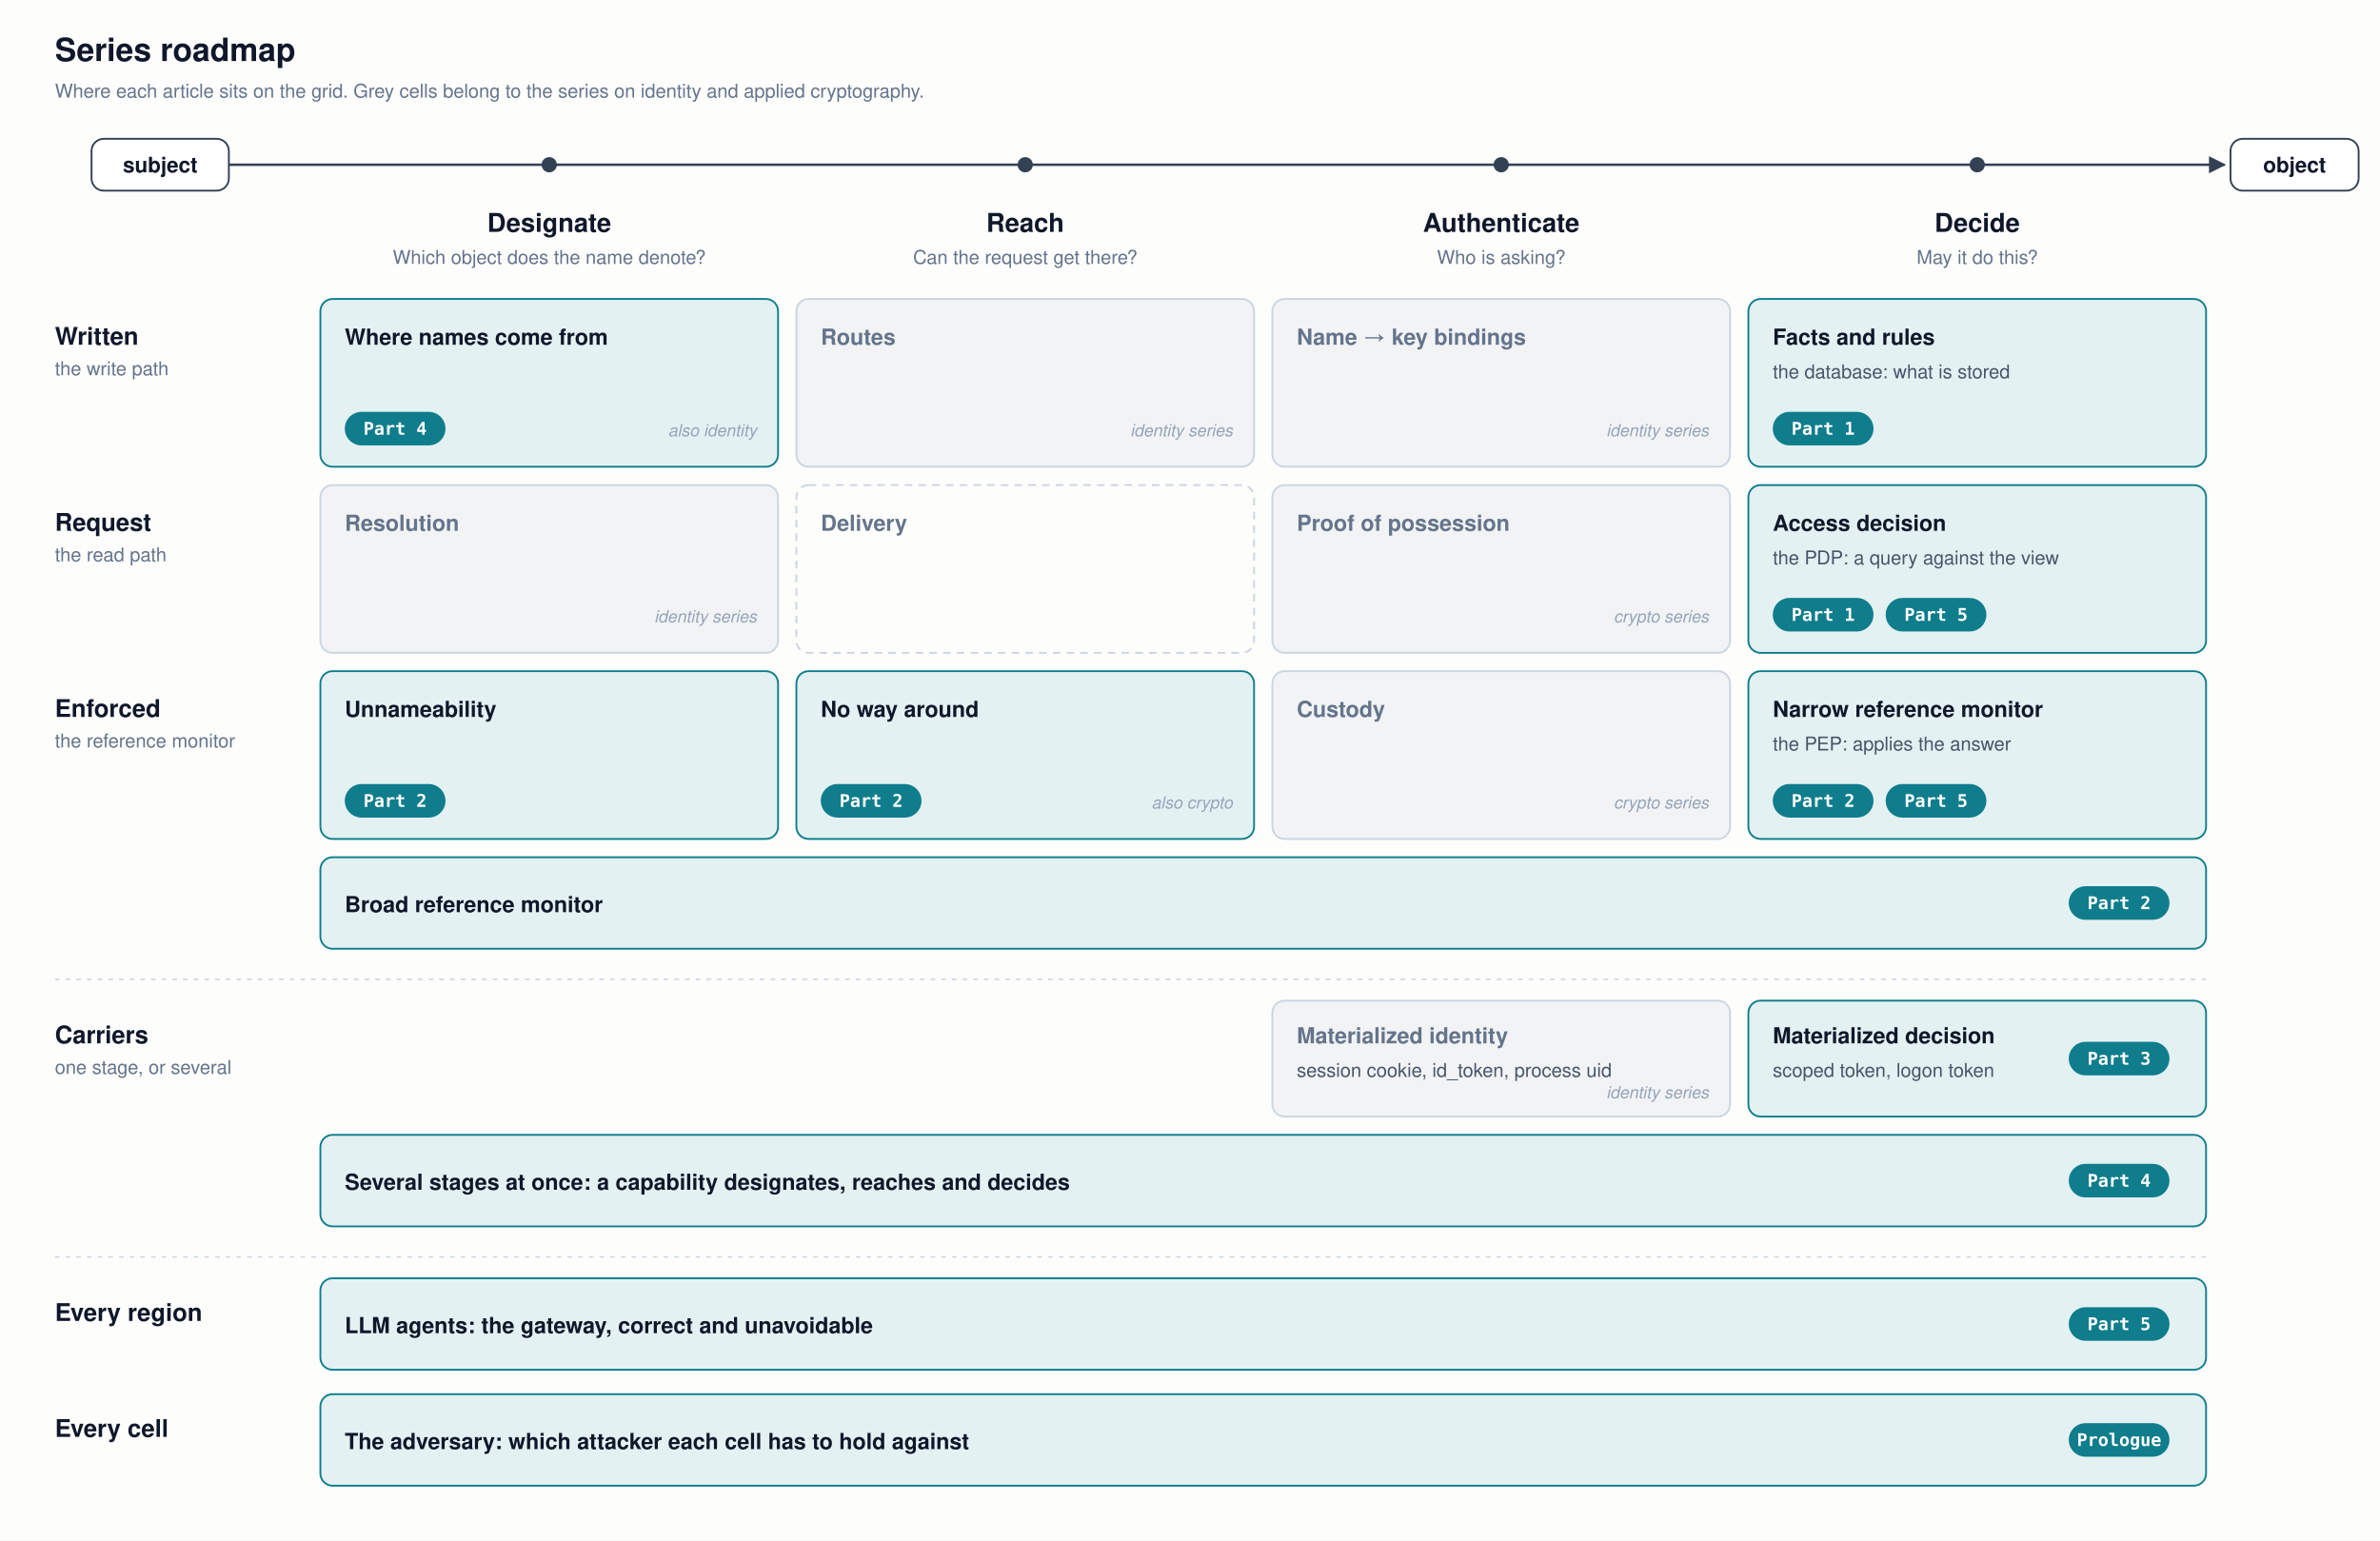
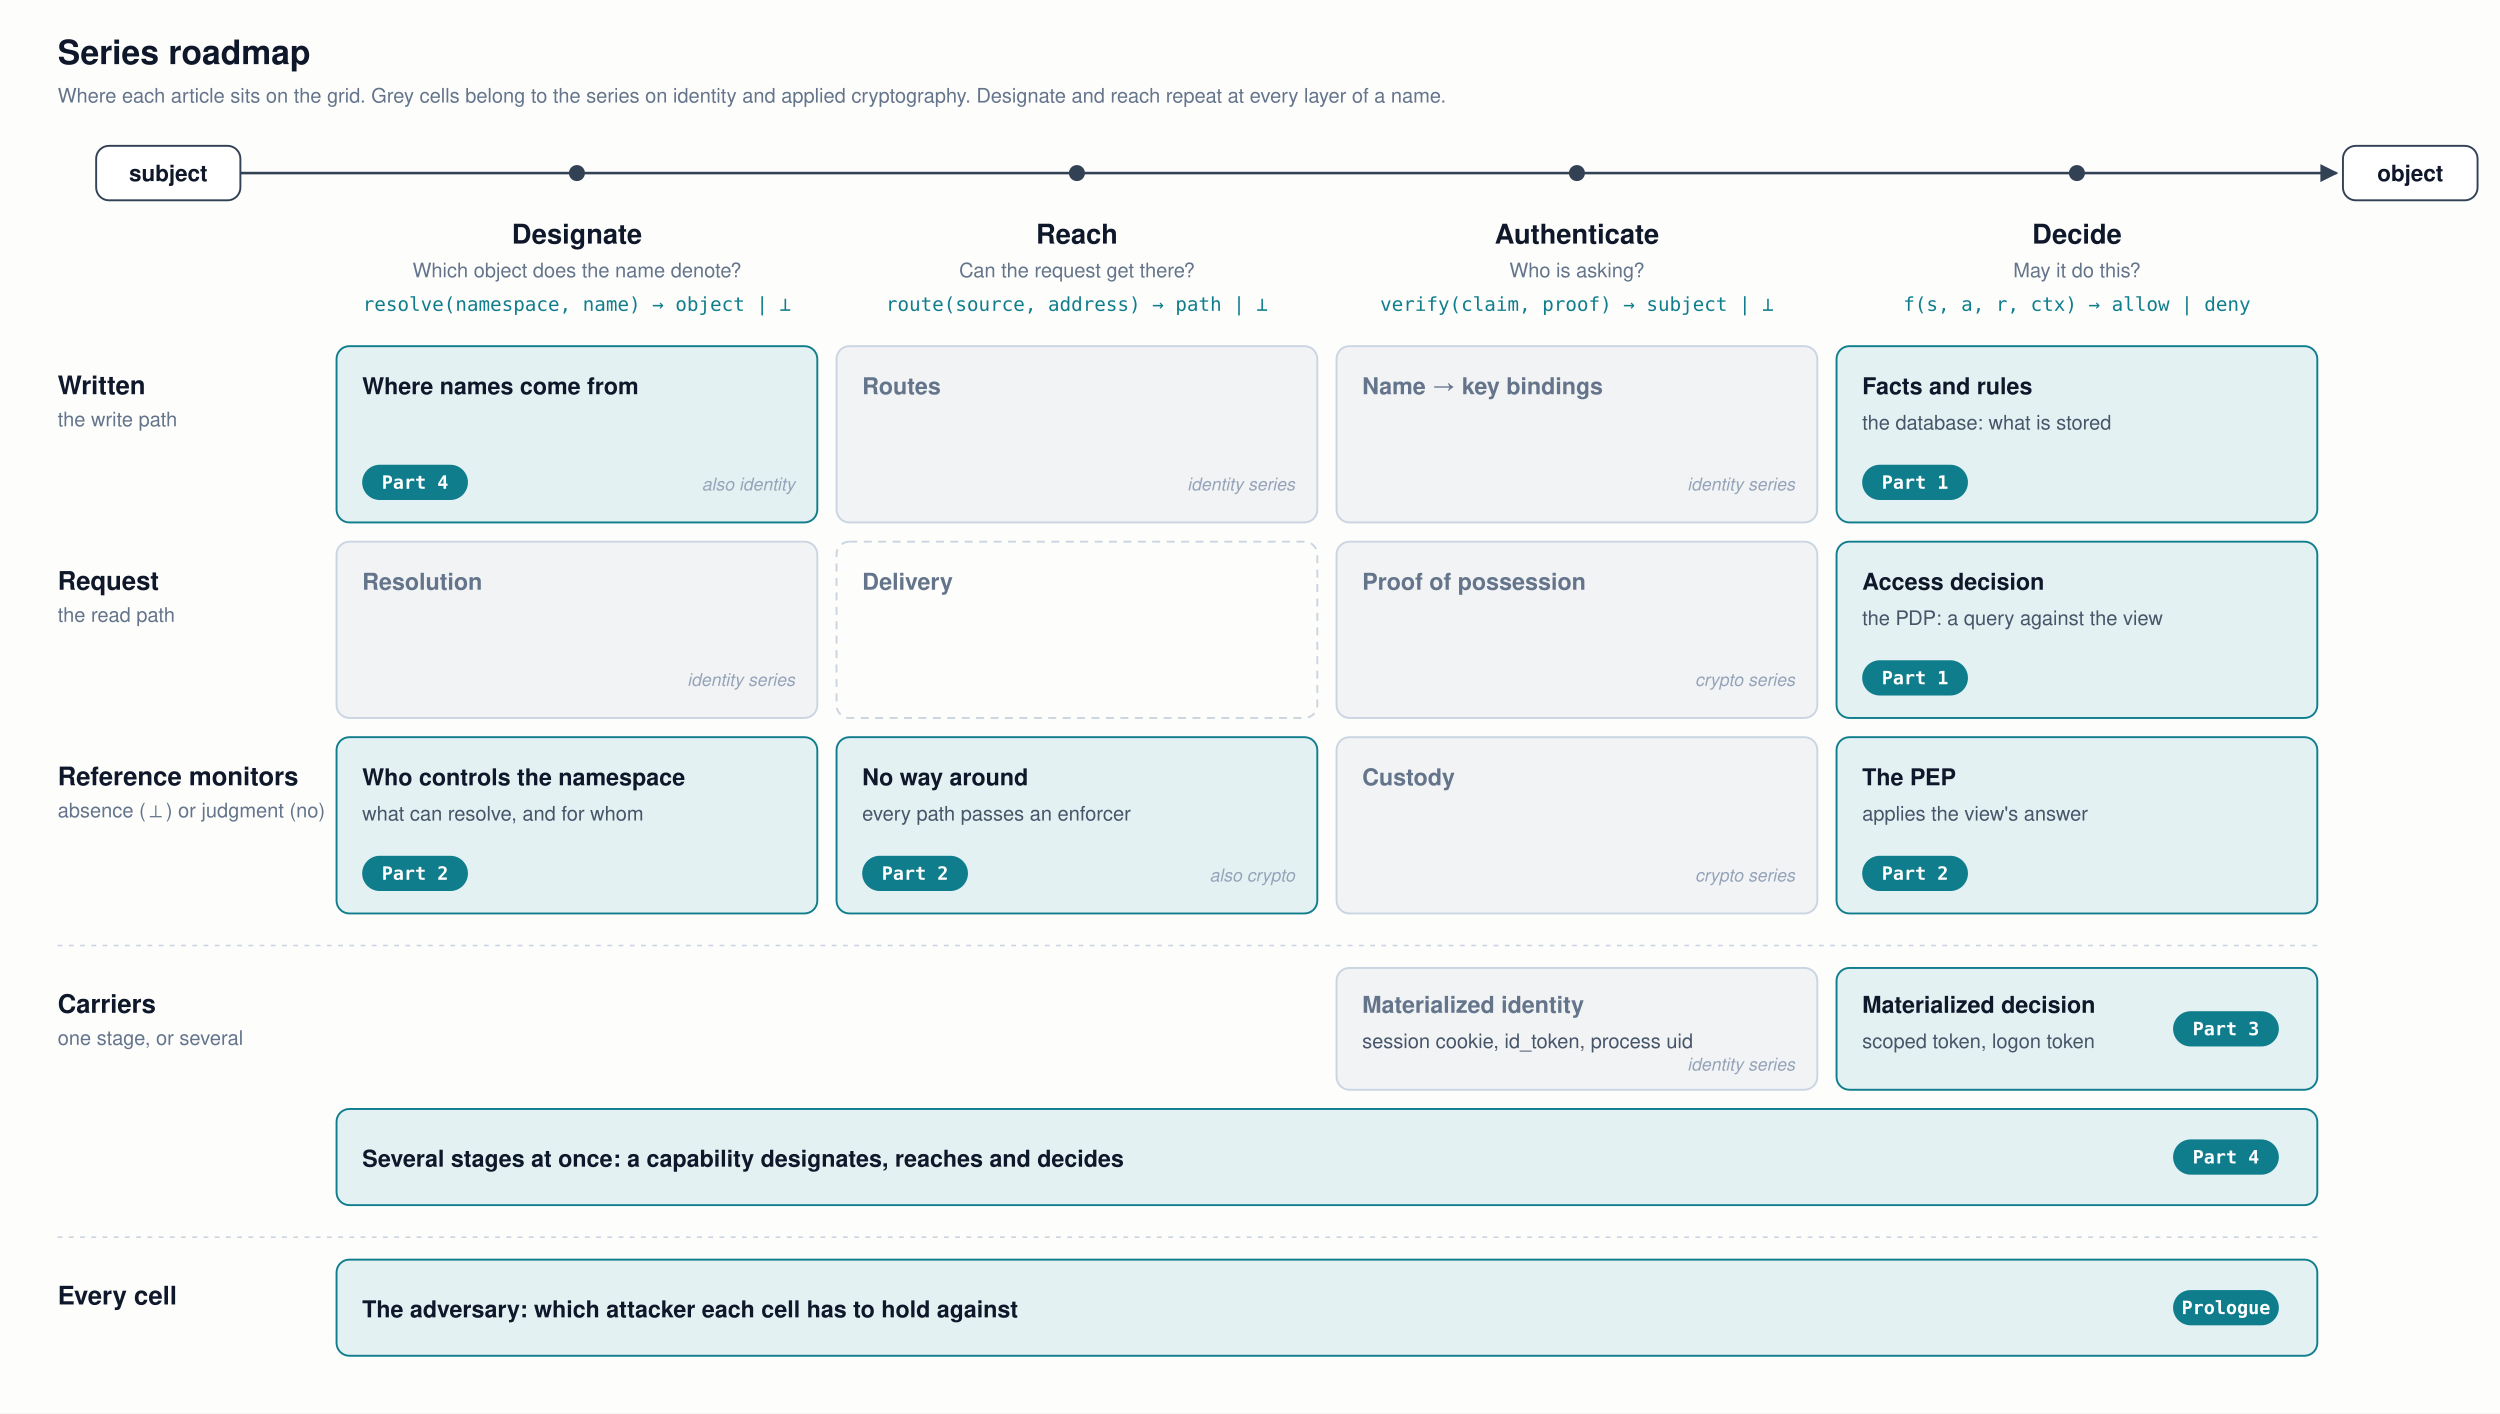
- <svg xmlns="http://www.w3.org/2000/svg" viewBox="0 0 1560 1010" width="1560" height="1010" font-family="-apple-system, BlinkMacSystemFont, 'Segoe UI', Helvetica, Arial, sans-serif">
+ <svg xmlns="http://www.w3.org/2000/svg" viewBox="0 0 1560 882" width="1560" height="882" font-family="-apple-system, BlinkMacSystemFont, 'Segoe UI', Helvetica, Arial, sans-serif">
  <defs>
    <marker id="aS" viewBox="0 0 10 10" refX="9" refY="5" markerWidth="7" markerHeight="7" orient="auto-start-reverse">
      <path d="M0,0 L10,5 L0,10 z" fill="#334155" />
    </marker>
  </defs>
-   <rect width="1560" height="1010" fill="#fdfdfc" />
+   <rect width="1560" height="882" fill="#fdfdfc" />
  <text x="36" y="40" font-size="21" font-weight="700" fill="#0f172a" text-anchor="start">Series roadmap</text>
-   <text x="36" y="64" font-size="12.5" font-weight="400" fill="#64748b" text-anchor="start">Where each article sits on the grid. Grey cells belong to the series on identity and applied cryptography.</text>
+   <text x="36" y="64" font-size="12.5" font-weight="400" fill="#64748b" text-anchor="start">Where each article sits on the grid. Grey cells belong to the series on identity and applied cryptography. Designate and reach repeat at every layer of a name.</text>
  <rect x="60" y="91" width="90" height="34" rx="8" fill="#fff" stroke="#334155" stroke-width="1.2" />
  <text x="105" y="113" font-size="14" font-weight="600" fill="#0f172a" text-anchor="middle">subject</text>
  <line x1="150" y1="108" x2="1458" y2="108" stroke="#334155" stroke-width="1.6" marker-end="url(#aS)" />
  <rect x="1462" y="91" width="84" height="34" rx="8" fill="#fff" stroke="#334155" stroke-width="1.2" />
  <text x="1504" y="113" font-size="14" font-weight="600" fill="#0f172a" text-anchor="middle">object</text>
  <circle cx="360" cy="108" r="5" fill="#334155" />
  <text x="360" y="152" font-size="17" font-weight="700" fill="#0f172a" text-anchor="middle">Designate</text>
  <text x="360" y="173" font-size="12.5" font-weight="400" fill="#64748b" text-anchor="middle">Which object does the name denote?</text>
+   <text x="360" y="194" font-size="12" font-weight="500" fill="#0f7d8c" text-anchor="middle" font-family="ui-monospace, SFMono-Regular, Menlo, monospace">resolve(namespace, name) → object | ⊥</text>
  <circle cx="672" cy="108" r="5" fill="#334155" />
  <text x="672" y="152" font-size="17" font-weight="700" fill="#0f172a" text-anchor="middle">Reach</text>
  <text x="672" y="173" font-size="12.5" font-weight="400" fill="#64748b" text-anchor="middle">Can the request get there?</text>
+   <text x="672" y="194" font-size="12" font-weight="500" fill="#0f7d8c" text-anchor="middle" font-family="ui-monospace, SFMono-Regular, Menlo, monospace">route(source, address) → path | ⊥</text>
  <circle cx="984" cy="108" r="5" fill="#334155" />
  <text x="984" y="152" font-size="17" font-weight="700" fill="#0f172a" text-anchor="middle">Authenticate</text>
  <text x="984" y="173" font-size="12.5" font-weight="400" fill="#64748b" text-anchor="middle">Who is asking?</text>
+   <text x="984" y="194" font-size="12" font-weight="500" fill="#0f7d8c" text-anchor="middle" font-family="ui-monospace, SFMono-Regular, Menlo, monospace">verify(claim, proof) → subject | ⊥</text>
  <circle cx="1296" cy="108" r="5" fill="#334155" />
  <text x="1296" y="152" font-size="17" font-weight="700" fill="#0f172a" text-anchor="middle">Decide</text>
  <text x="1296" y="173" font-size="12.5" font-weight="400" fill="#64748b" text-anchor="middle">May it do this?</text>
-   <text x="36" y="226" font-size="16" font-weight="700" fill="#0f172a" text-anchor="start">Written</text>
-   <text x="36" y="246" font-size="12.5" font-weight="400" fill="#64748b" text-anchor="start">the write path</text>
-   <text x="36" y="348" font-size="16" font-weight="700" fill="#0f172a" text-anchor="start">Request</text>
-   <text x="36" y="368" font-size="12.5" font-weight="400" fill="#64748b" text-anchor="start">the read path</text>
-   <text x="36" y="470" font-size="16" font-weight="700" fill="#0f172a" text-anchor="start">Enforced</text>
-   <text x="36" y="490" font-size="12.5" font-weight="400" fill="#64748b" text-anchor="start">the reference monitor</text>
-   <rect x="210" y="196" width="300" height="110" rx="8" fill="#e3f1f3" stroke="#0f7d8c" stroke-width="1.2" />
-   <text x="226" y="226" font-size="14.5" font-weight="700" fill="#0f172a" text-anchor="start">Where names come from</text>
-   <rect x="226" y="270" width="66" height="22" rx="11" fill="#0f7d8c" />
-   <text x="259" y="285" font-size="11.5" font-weight="700" fill="#fff" text-anchor="middle" font-family="ui-monospace, SFMono-Regular, Menlo, monospace">Part 4</text>
-   <text x="496" y="286" font-size="11" font-weight="500" fill="#94a3b8" text-anchor="end" font-style="italic">also identity</text>
-   <rect x="522" y="196" width="300" height="110" rx="8" fill="#f1f3f5" stroke="#cbd5e1" stroke-width="1.2" />
-   <text x="538" y="226" font-size="14.5" font-weight="700" fill="#64748b" text-anchor="start">Routes</text>
-   <text x="808" y="286" font-size="11" font-weight="500" fill="#94a3b8" text-anchor="end" font-style="italic">identity series</text>
-   <rect x="834" y="196" width="300" height="110" rx="8" fill="#f1f3f5" stroke="#cbd5e1" stroke-width="1.2" />
-   <text x="850" y="226" font-size="14.5" font-weight="700" fill="#64748b" text-anchor="start">Name → key bindings</text>
-   <text x="1120" y="286" font-size="11" font-weight="500" fill="#94a3b8" text-anchor="end" font-style="italic">identity series</text>
-   <rect x="1146" y="196" width="300" height="110" rx="8" fill="#e3f1f3" stroke="#0f7d8c" stroke-width="1.2" />
-   <text x="1162" y="226" font-size="14.5" font-weight="700" fill="#0f172a" text-anchor="start">Facts and rules</text>
-   <text x="1162" y="248" font-size="12.5" font-weight="400" fill="#475569" text-anchor="start">the database: what is stored</text>
-   <rect x="1162" y="270" width="66" height="22" rx="11" fill="#0f7d8c" />
-   <text x="1195" y="285" font-size="11.5" font-weight="700" fill="#fff" text-anchor="middle" font-family="ui-monospace, SFMono-Regular, Menlo, monospace">Part 1</text>
-   <rect x="210" y="318" width="300" height="110" rx="8" fill="#f1f3f5" stroke="#cbd5e1" stroke-width="1.2" />
-   <text x="226" y="348" font-size="14.5" font-weight="700" fill="#64748b" text-anchor="start">Resolution</text>
-   <text x="496" y="408" font-size="11" font-weight="500" fill="#94a3b8" text-anchor="end" font-style="italic">identity series</text>
-   <rect x="522" y="318" width="300" height="110" rx="8" fill="#fdfdfc" stroke="#cbd5e1" stroke-width="1.2" stroke-dasharray="5 4" />
-   <text x="538" y="348" font-size="14.5" font-weight="700" fill="#64748b" text-anchor="start">Delivery</text>
-   <rect x="834" y="318" width="300" height="110" rx="8" fill="#f1f3f5" stroke="#cbd5e1" stroke-width="1.2" />
-   <text x="850" y="348" font-size="14.5" font-weight="700" fill="#64748b" text-anchor="start">Proof of possession</text>
-   <text x="1120" y="408" font-size="11" font-weight="500" fill="#94a3b8" text-anchor="end" font-style="italic">crypto series</text>
-   <rect x="1146" y="318" width="300" height="110" rx="8" fill="#e3f1f3" stroke="#0f7d8c" stroke-width="1.2" />
-   <text x="1162" y="348" font-size="14.5" font-weight="700" fill="#0f172a" text-anchor="start">Access decision</text>
-   <text x="1162" y="370" font-size="12.5" font-weight="400" fill="#475569" text-anchor="start">the PDP: a query against the view</text>
-   <rect x="1162" y="392" width="66" height="22" rx="11" fill="#0f7d8c" />
-   <text x="1195" y="407" font-size="11.5" font-weight="700" fill="#fff" text-anchor="middle" font-family="ui-monospace, SFMono-Regular, Menlo, monospace">Part 1</text>
-   <rect x="1236" y="392" width="66" height="22" rx="11" fill="#0f7d8c" />
-   <text x="1269" y="407" font-size="11.5" font-weight="700" fill="#fff" text-anchor="middle" font-family="ui-monospace, SFMono-Regular, Menlo, monospace">Part 5</text>
-   <rect x="210" y="440" width="300" height="110" rx="8" fill="#e3f1f3" stroke="#0f7d8c" stroke-width="1.2" />
-   <text x="226" y="470" font-size="14.5" font-weight="700" fill="#0f172a" text-anchor="start">Unnameability</text>
-   <rect x="226" y="514" width="66" height="22" rx="11" fill="#0f7d8c" />
-   <text x="259" y="529" font-size="11.5" font-weight="700" fill="#fff" text-anchor="middle" font-family="ui-monospace, SFMono-Regular, Menlo, monospace">Part 2</text>
-   <rect x="522" y="440" width="300" height="110" rx="8" fill="#e3f1f3" stroke="#0f7d8c" stroke-width="1.2" />
-   <text x="538" y="470" font-size="14.5" font-weight="700" fill="#0f172a" text-anchor="start">No way around</text>
-   <rect x="538" y="514" width="66" height="22" rx="11" fill="#0f7d8c" />
-   <text x="571" y="529" font-size="11.5" font-weight="700" fill="#fff" text-anchor="middle" font-family="ui-monospace, SFMono-Regular, Menlo, monospace">Part 2</text>
-   <text x="808" y="530" font-size="11" font-weight="500" fill="#94a3b8" text-anchor="end" font-style="italic">also crypto</text>
-   <rect x="834" y="440" width="300" height="110" rx="8" fill="#f1f3f5" stroke="#cbd5e1" stroke-width="1.2" />
-   <text x="850" y="470" font-size="14.5" font-weight="700" fill="#64748b" text-anchor="start">Custody</text>
-   <text x="1120" y="530" font-size="11" font-weight="500" fill="#94a3b8" text-anchor="end" font-style="italic">crypto series</text>
-   <rect x="1146" y="440" width="300" height="110" rx="8" fill="#e3f1f3" stroke="#0f7d8c" stroke-width="1.2" />
-   <text x="1162" y="470" font-size="14.5" font-weight="700" fill="#0f172a" text-anchor="start">Narrow reference monitor</text>
-   <text x="1162" y="492" font-size="12.5" font-weight="400" fill="#475569" text-anchor="start">the PEP: applies the answer</text>
-   <rect x="1162" y="514" width="66" height="22" rx="11" fill="#0f7d8c" />
-   <text x="1195" y="529" font-size="11.5" font-weight="700" fill="#fff" text-anchor="middle" font-family="ui-monospace, SFMono-Regular, Menlo, monospace">Part 2</text>
-   <rect x="1236" y="514" width="66" height="22" rx="11" fill="#0f7d8c" />
-   <text x="1269" y="529" font-size="11.5" font-weight="700" fill="#fff" text-anchor="middle" font-family="ui-monospace, SFMono-Regular, Menlo, monospace">Part 5</text>
-   <rect x="210" y="562" width="1236" height="60" rx="8" fill="#e3f1f3" stroke="#0f7d8c" stroke-width="1.2" />
-   <text x="226" y="598" font-size="14.5" font-weight="700" fill="#0f172a" text-anchor="start">Broad reference monitor</text>
-   <rect x="1356" y="581" width="66" height="22" rx="11" fill="#0f7d8c" />
-   <text x="1389" y="596" font-size="11.5" font-weight="700" fill="#fff" text-anchor="middle" font-family="ui-monospace, SFMono-Regular, Menlo, monospace">Part 2</text>
-   <line x1="36" y1="642" x2="1446" y2="642" stroke="#cbd5e1" stroke-dasharray="3 4" />
-   <text x="36" y="684" font-size="16" font-weight="700" fill="#0f172a" text-anchor="start">Carriers</text>
-   <text x="36" y="704" font-size="12.5" font-weight="400" fill="#64748b" text-anchor="start">one stage, or several</text>
-   <rect x="834" y="656" width="300" height="76" rx="8" fill="#f1f3f5" stroke="#cbd5e1" stroke-width="1.2" />
-   <text x="850" y="684" font-size="14.5" font-weight="700" fill="#64748b" text-anchor="start">Materialized identity</text>
-   <text x="850" y="706" font-size="12.5" font-weight="400" fill="#475569" text-anchor="start">session cookie, id_token, process uid</text>
-   <text x="1120" y="720" font-size="11" font-weight="500" fill="#94a3b8" text-anchor="end" font-style="italic">identity series</text>
-   <rect x="1146" y="656" width="300" height="76" rx="8" fill="#e3f1f3" stroke="#0f7d8c" stroke-width="1.2" />
-   <text x="1162" y="684" font-size="14.5" font-weight="700" fill="#0f172a" text-anchor="start">Materialized decision</text>
-   <text x="1162" y="706" font-size="12.5" font-weight="400" fill="#475569" text-anchor="start">scoped token, logon token</text>
-   <rect x="1356" y="683" width="66" height="22" rx="11" fill="#0f7d8c" />
-   <text x="1389" y="698" font-size="11.5" font-weight="700" fill="#fff" text-anchor="middle" font-family="ui-monospace, SFMono-Regular, Menlo, monospace">Part 3</text>
-   <rect x="210" y="744" width="1236" height="60" rx="8" fill="#e3f1f3" stroke="#0f7d8c" stroke-width="1.2" />
-   <text x="226" y="780" font-size="14.5" font-weight="700" fill="#0f172a" text-anchor="start">Several stages at once: a capability designates, reaches and decides</text>
-   <rect x="1356" y="763" width="66" height="22" rx="11" fill="#0f7d8c" />
-   <text x="1389" y="778" font-size="11.5" font-weight="700" fill="#fff" text-anchor="middle" font-family="ui-monospace, SFMono-Regular, Menlo, monospace">Part 4</text>
-   <line x1="36" y1="824" x2="1446" y2="824" stroke="#cbd5e1" stroke-dasharray="3 4" />
-   <text x="36" y="866" font-size="16" font-weight="700" fill="#0f172a" text-anchor="start">Every region</text>
-   <rect x="210" y="838" width="1236" height="60" rx="8" fill="#e3f1f3" stroke="#0f7d8c" stroke-width="1.2" />
-   <text x="226" y="874" font-size="14.5" font-weight="700" fill="#0f172a" text-anchor="start">LLM agents: the gateway, correct and unavoidable</text>
-   <rect x="1356" y="857" width="66" height="22" rx="11" fill="#0f7d8c" />
-   <text x="1389" y="872" font-size="11.5" font-weight="700" fill="#fff" text-anchor="middle" font-family="ui-monospace, SFMono-Regular, Menlo, monospace">Part 5</text>
-   <text x="36" y="942" font-size="16" font-weight="700" fill="#0f172a" text-anchor="start">Every cell</text>
-   <rect x="210" y="914" width="1236" height="60" rx="8" fill="#e3f1f3" stroke="#0f7d8c" stroke-width="1.2" />
-   <text x="226" y="950" font-size="14.5" font-weight="700" fill="#0f172a" text-anchor="start">The adversary: which attacker each cell has to hold against</text>
-   <rect x="1356" y="933" width="66" height="22" rx="11" fill="#0f7d8c" />
-   <text x="1389" y="948" font-size="11.5" font-weight="700" fill="#fff" text-anchor="middle" font-family="ui-monospace, SFMono-Regular, Menlo, monospace">Prologue</text>
+   <text x="1296" y="194" font-size="12" font-weight="500" fill="#0f7d8c" text-anchor="middle" font-family="ui-monospace, SFMono-Regular, Menlo, monospace">f(s, a, r, ctx) → allow | deny</text>
+   <text x="36" y="246" font-size="16" font-weight="700" fill="#0f172a" text-anchor="start">Written</text>
+   <text x="36" y="266" font-size="12.5" font-weight="400" fill="#64748b" text-anchor="start">the write path</text>
+   <text x="36" y="368" font-size="16" font-weight="700" fill="#0f172a" text-anchor="start">Request</text>
+   <text x="36" y="388" font-size="12.5" font-weight="400" fill="#64748b" text-anchor="start">the read path</text>
+   <text x="36" y="490" font-size="16" font-weight="700" fill="#0f172a" text-anchor="start">Reference monitors</text>
+   <text x="36" y="510" font-size="12.5" font-weight="400" fill="#64748b" text-anchor="start">absence (⊥) or judgment (no)</text>
+   <rect x="210" y="216" width="300" height="110" rx="8" fill="#e3f1f3" stroke="#0f7d8c" stroke-width="1.2" />
+   <text x="226" y="246" font-size="14.5" font-weight="700" fill="#0f172a" text-anchor="start">Where names come from</text>
+   <rect x="226" y="290" width="66" height="22" rx="11" fill="#0f7d8c" />
+   <text x="259" y="305" font-size="11.5" font-weight="700" fill="#fff" text-anchor="middle" font-family="ui-monospace, SFMono-Regular, Menlo, monospace">Part 4</text>
+   <text x="496" y="306" font-size="11" font-weight="500" fill="#94a3b8" text-anchor="end" font-style="italic">also identity</text>
+   <rect x="522" y="216" width="300" height="110" rx="8" fill="#f1f3f5" stroke="#cbd5e1" stroke-width="1.2" />
+   <text x="538" y="246" font-size="14.5" font-weight="700" fill="#64748b" text-anchor="start">Routes</text>
+   <text x="808" y="306" font-size="11" font-weight="500" fill="#94a3b8" text-anchor="end" font-style="italic">identity series</text>
+   <rect x="834" y="216" width="300" height="110" rx="8" fill="#f1f3f5" stroke="#cbd5e1" stroke-width="1.2" />
+   <text x="850" y="246" font-size="14.5" font-weight="700" fill="#64748b" text-anchor="start">Name → key bindings</text>
+   <text x="1120" y="306" font-size="11" font-weight="500" fill="#94a3b8" text-anchor="end" font-style="italic">identity series</text>
+   <rect x="1146" y="216" width="300" height="110" rx="8" fill="#e3f1f3" stroke="#0f7d8c" stroke-width="1.2" />
+   <text x="1162" y="246" font-size="14.5" font-weight="700" fill="#0f172a" text-anchor="start">Facts and rules</text>
+   <text x="1162" y="268" font-size="12.5" font-weight="400" fill="#475569" text-anchor="start">the database: what is stored</text>
+   <rect x="1162" y="290" width="66" height="22" rx="11" fill="#0f7d8c" />
+   <text x="1195" y="305" font-size="11.5" font-weight="700" fill="#fff" text-anchor="middle" font-family="ui-monospace, SFMono-Regular, Menlo, monospace">Part 1</text>
+   <rect x="210" y="338" width="300" height="110" rx="8" fill="#f1f3f5" stroke="#cbd5e1" stroke-width="1.2" />
+   <text x="226" y="368" font-size="14.5" font-weight="700" fill="#64748b" text-anchor="start">Resolution</text>
+   <text x="496" y="428" font-size="11" font-weight="500" fill="#94a3b8" text-anchor="end" font-style="italic">identity series</text>
+   <rect x="522" y="338" width="300" height="110" rx="8" fill="#fdfdfc" stroke="#cbd5e1" stroke-width="1.2" stroke-dasharray="5 4" />
+   <text x="538" y="368" font-size="14.5" font-weight="700" fill="#64748b" text-anchor="start">Delivery</text>
+   <rect x="834" y="338" width="300" height="110" rx="8" fill="#f1f3f5" stroke="#cbd5e1" stroke-width="1.2" />
+   <text x="850" y="368" font-size="14.5" font-weight="700" fill="#64748b" text-anchor="start">Proof of possession</text>
+   <text x="1120" y="428" font-size="11" font-weight="500" fill="#94a3b8" text-anchor="end" font-style="italic">crypto series</text>
+   <rect x="1146" y="338" width="300" height="110" rx="8" fill="#e3f1f3" stroke="#0f7d8c" stroke-width="1.2" />
+   <text x="1162" y="368" font-size="14.5" font-weight="700" fill="#0f172a" text-anchor="start">Access decision</text>
+   <text x="1162" y="390" font-size="12.5" font-weight="400" fill="#475569" text-anchor="start">the PDP: a query against the view</text>
+   <rect x="1162" y="412" width="66" height="22" rx="11" fill="#0f7d8c" />
+   <text x="1195" y="427" font-size="11.5" font-weight="700" fill="#fff" text-anchor="middle" font-family="ui-monospace, SFMono-Regular, Menlo, monospace">Part 1</text>
+   <rect x="210" y="460" width="300" height="110" rx="8" fill="#e3f1f3" stroke="#0f7d8c" stroke-width="1.2" />
+   <text x="226" y="490" font-size="14.5" font-weight="700" fill="#0f172a" text-anchor="start">Who controls the namespace</text>
+   <text x="226" y="512" font-size="12.5" font-weight="400" fill="#475569" text-anchor="start">what can resolve, and for whom</text>
+   <rect x="226" y="534" width="66" height="22" rx="11" fill="#0f7d8c" />
+   <text x="259" y="549" font-size="11.5" font-weight="700" fill="#fff" text-anchor="middle" font-family="ui-monospace, SFMono-Regular, Menlo, monospace">Part 2</text>
+   <rect x="522" y="460" width="300" height="110" rx="8" fill="#e3f1f3" stroke="#0f7d8c" stroke-width="1.2" />
+   <text x="538" y="490" font-size="14.5" font-weight="700" fill="#0f172a" text-anchor="start">No way around</text>
+   <text x="538" y="512" font-size="12.5" font-weight="400" fill="#475569" text-anchor="start">every path passes an enforcer</text>
+   <rect x="538" y="534" width="66" height="22" rx="11" fill="#0f7d8c" />
+   <text x="571" y="549" font-size="11.5" font-weight="700" fill="#fff" text-anchor="middle" font-family="ui-monospace, SFMono-Regular, Menlo, monospace">Part 2</text>
+   <text x="808" y="550" font-size="11" font-weight="500" fill="#94a3b8" text-anchor="end" font-style="italic">also crypto</text>
+   <rect x="834" y="460" width="300" height="110" rx="8" fill="#f1f3f5" stroke="#cbd5e1" stroke-width="1.2" />
+   <text x="850" y="490" font-size="14.5" font-weight="700" fill="#64748b" text-anchor="start">Custody</text>
+   <text x="1120" y="550" font-size="11" font-weight="500" fill="#94a3b8" text-anchor="end" font-style="italic">crypto series</text>
+   <rect x="1146" y="460" width="300" height="110" rx="8" fill="#e3f1f3" stroke="#0f7d8c" stroke-width="1.2" />
+   <text x="1162" y="490" font-size="14.5" font-weight="700" fill="#0f172a" text-anchor="start">The PEP</text>
+   <text x="1162" y="512" font-size="12.5" font-weight="400" fill="#475569" text-anchor="start">applies the view's answer</text>
+   <rect x="1162" y="534" width="66" height="22" rx="11" fill="#0f7d8c" />
+   <text x="1195" y="549" font-size="11.5" font-weight="700" fill="#fff" text-anchor="middle" font-family="ui-monospace, SFMono-Regular, Menlo, monospace">Part 2</text>
+   <line x1="36" y1="590" x2="1446" y2="590" stroke="#cbd5e1" stroke-dasharray="3 4" />
+   <text x="36" y="632" font-size="16" font-weight="700" fill="#0f172a" text-anchor="start">Carriers</text>
+   <text x="36" y="652" font-size="12.5" font-weight="400" fill="#64748b" text-anchor="start">one stage, or several</text>
+   <rect x="834" y="604" width="300" height="76" rx="8" fill="#f1f3f5" stroke="#cbd5e1" stroke-width="1.2" />
+   <text x="850" y="632" font-size="14.5" font-weight="700" fill="#64748b" text-anchor="start">Materialized identity</text>
+   <text x="850" y="654" font-size="12.5" font-weight="400" fill="#475569" text-anchor="start">session cookie, id_token, process uid</text>
+   <text x="1120" y="668" font-size="11" font-weight="500" fill="#94a3b8" text-anchor="end" font-style="italic">identity series</text>
+   <rect x="1146" y="604" width="300" height="76" rx="8" fill="#e3f1f3" stroke="#0f7d8c" stroke-width="1.2" />
+   <text x="1162" y="632" font-size="14.5" font-weight="700" fill="#0f172a" text-anchor="start">Materialized decision</text>
+   <text x="1162" y="654" font-size="12.5" font-weight="400" fill="#475569" text-anchor="start">scoped token, logon token</text>
+   <rect x="1356" y="631" width="66" height="22" rx="11" fill="#0f7d8c" />
+   <text x="1389" y="646" font-size="11.5" font-weight="700" fill="#fff" text-anchor="middle" font-family="ui-monospace, SFMono-Regular, Menlo, monospace">Part 3</text>
+   <rect x="210" y="692" width="1236" height="60" rx="8" fill="#e3f1f3" stroke="#0f7d8c" stroke-width="1.2" />
+   <text x="226" y="728" font-size="14.5" font-weight="700" fill="#0f172a" text-anchor="start">Several stages at once: a capability designates, reaches and decides</text>
+   <rect x="1356" y="711" width="66" height="22" rx="11" fill="#0f7d8c" />
+   <text x="1389" y="726" font-size="11.5" font-weight="700" fill="#fff" text-anchor="middle" font-family="ui-monospace, SFMono-Regular, Menlo, monospace">Part 4</text>
+   <line x1="36" y1="772" x2="1446" y2="772" stroke="#cbd5e1" stroke-dasharray="3 4" />
+   <text x="36" y="814" font-size="16" font-weight="700" fill="#0f172a" text-anchor="start">Every cell</text>
+   <rect x="210" y="786" width="1236" height="60" rx="8" fill="#e3f1f3" stroke="#0f7d8c" stroke-width="1.2" />
+   <text x="226" y="822" font-size="14.5" font-weight="700" fill="#0f172a" text-anchor="start">The adversary: which attacker each cell has to hold against</text>
+   <rect x="1356" y="805" width="66" height="22" rx="11" fill="#0f7d8c" />
+   <text x="1389" y="820" font-size="11.5" font-weight="700" fill="#fff" text-anchor="middle" font-family="ui-monospace, SFMono-Regular, Menlo, monospace">Prologue</text>
</svg>
